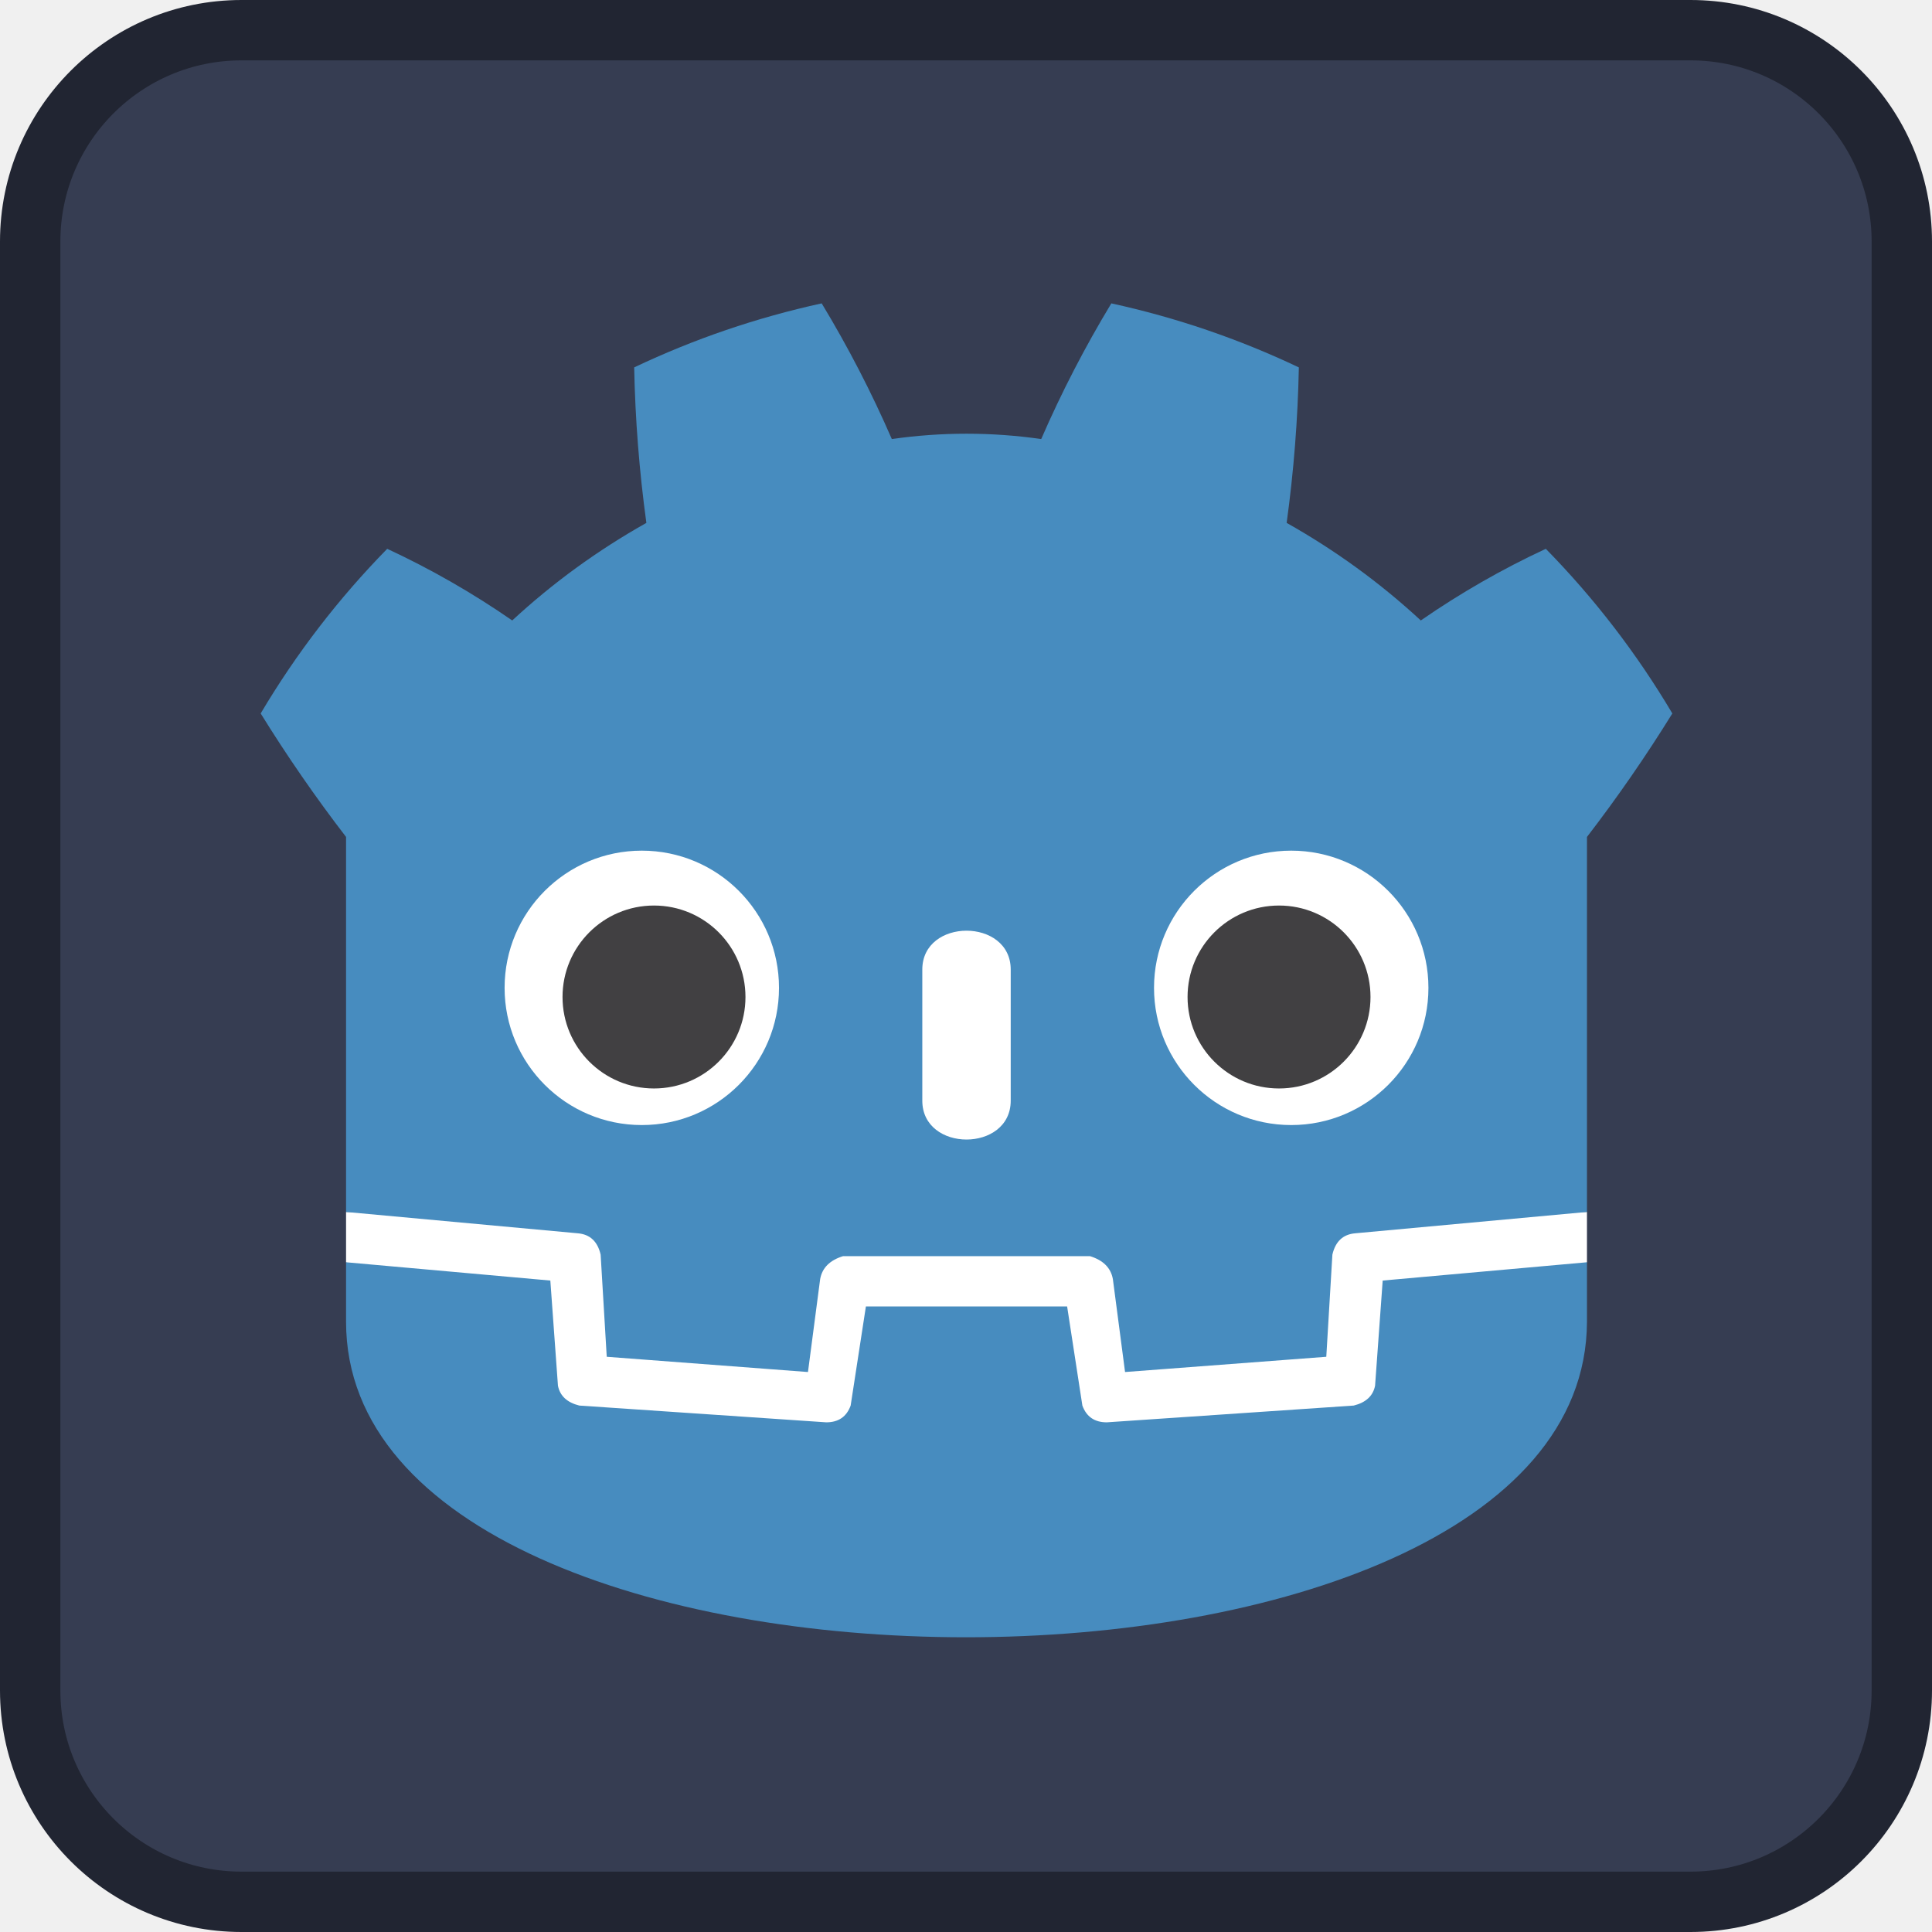
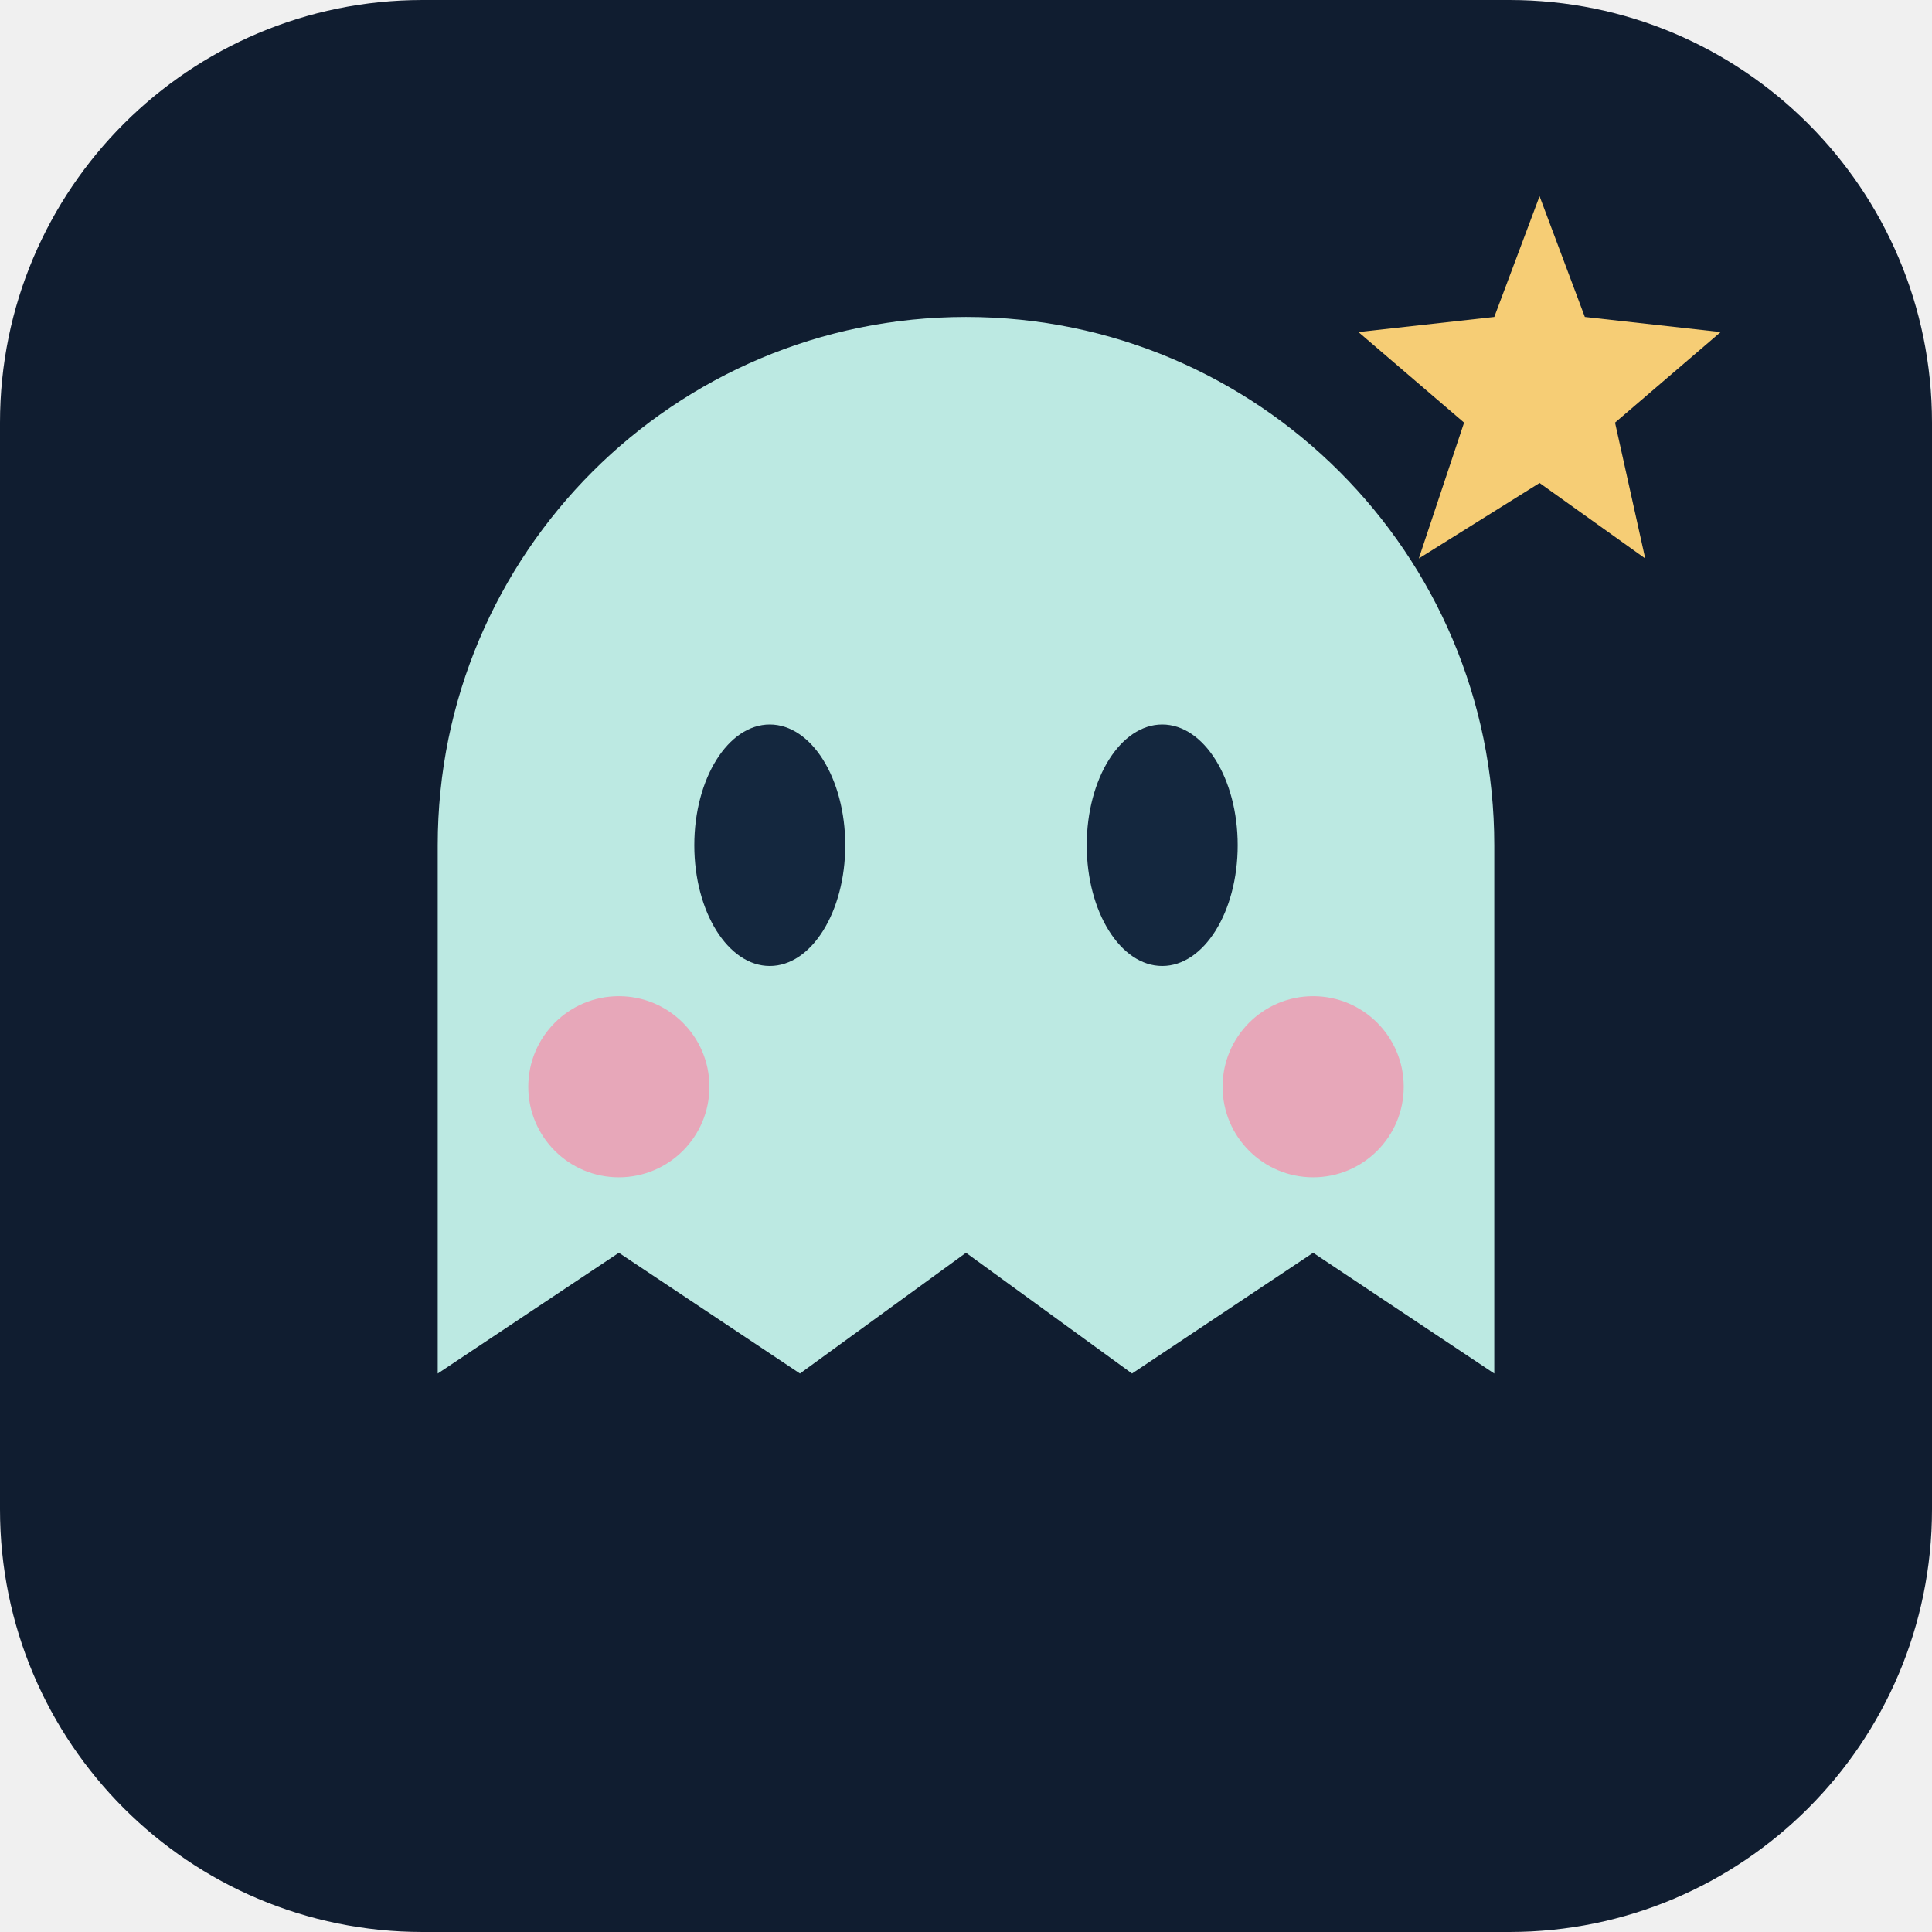
- <svg xmlns="http://www.w3.org/2000/svg" width="128" height="128">
-   <rect width="124" height="124" x="2" y="2" fill="#363d52" stroke="#212532" stroke-width="4" rx="14" />
-   <g fill="#fff" transform="translate(12.322 12.322)scale(.101)">
-     <path d="M105 673v33q407 354 814 0v-33z" />
-     <path fill="#478cbf" d="m105 673 152 14q12 1 15 14l4 67 132 10 8-61q2-11 15-15h162q13 4 15 15l8 61 132-10 4-67q3-13 15-14l152-14V427q30-39 56-81-35-59-83-108-43 20-82 47-40-37-88-64 7-51 8-102-59-28-123-42-26 43-46 89-49-7-98 0-20-46-46-89-64 14-123 42 1 51 8 102-48 27-88 64-39-27-82-47-48 49-83 108 26 42 56 81zm0 33v39c0 276 813 276 814 0v-39l-134 12-5 69q-2 10-14 13l-162 11q-12 0-16-11l-10-65H446l-10 65q-4 11-16 11l-162-11q-12-3-14-13l-5-69z" />
-     <path d="M483 600c0 34 58 34 58 0v-86c0-34-58-34-58 0z" />
-     <circle cx="725" cy="526" r="90" />
-     <circle cx="299" cy="526" r="90" />
-   </g>
-   <g fill="#414042" transform="translate(12.322 12.322)scale(.101)">
-     <circle cx="307" cy="532" r="60" />
-     <circle cx="717" cy="532" r="60" />
-   </g>
+ <svg xmlns="http://www.w3.org/2000/svg" width="128" height="128" viewBox="0 0 128 128">
+   <rect width="128" height="128" rx="28" fill="#101d30" />
+   <path d="M29 91V56a35 35 0 0 1 70 0v35l-12-8-12 8-11-8-11 8-12-8z" fill="#bce9e2" />
+   <ellipse cx="51" cy="56" rx="5" ry="8" fill="#14273e" />
+   <ellipse cx="77" cy="56" rx="5" ry="8" fill="#14273e" />
+   <circle cx="41" cy="72" r="6" fill="#e7a7b9" />
+   <circle cx="87" cy="72" r="6" fill="#e7a7b9" />
+   <path d="m102 13 3 8 9 1-7 6 2 9-7-5-8 5 3-9-7-6 9-1z" fill="#f6cd75" />
</svg>
